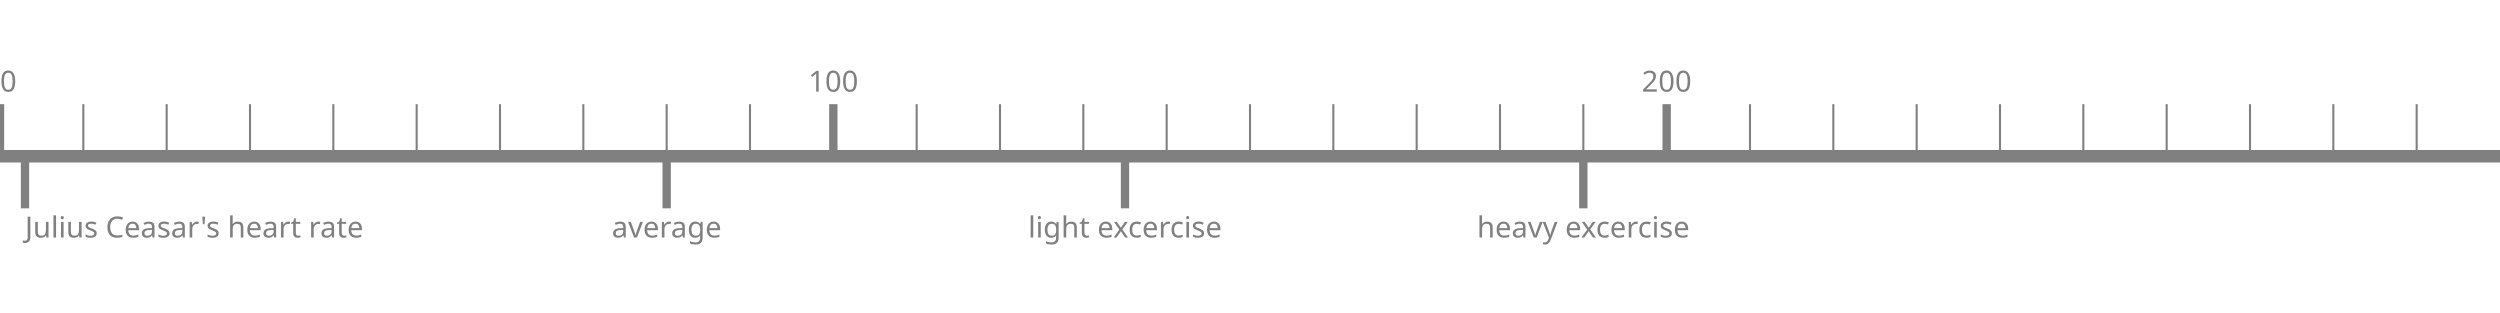
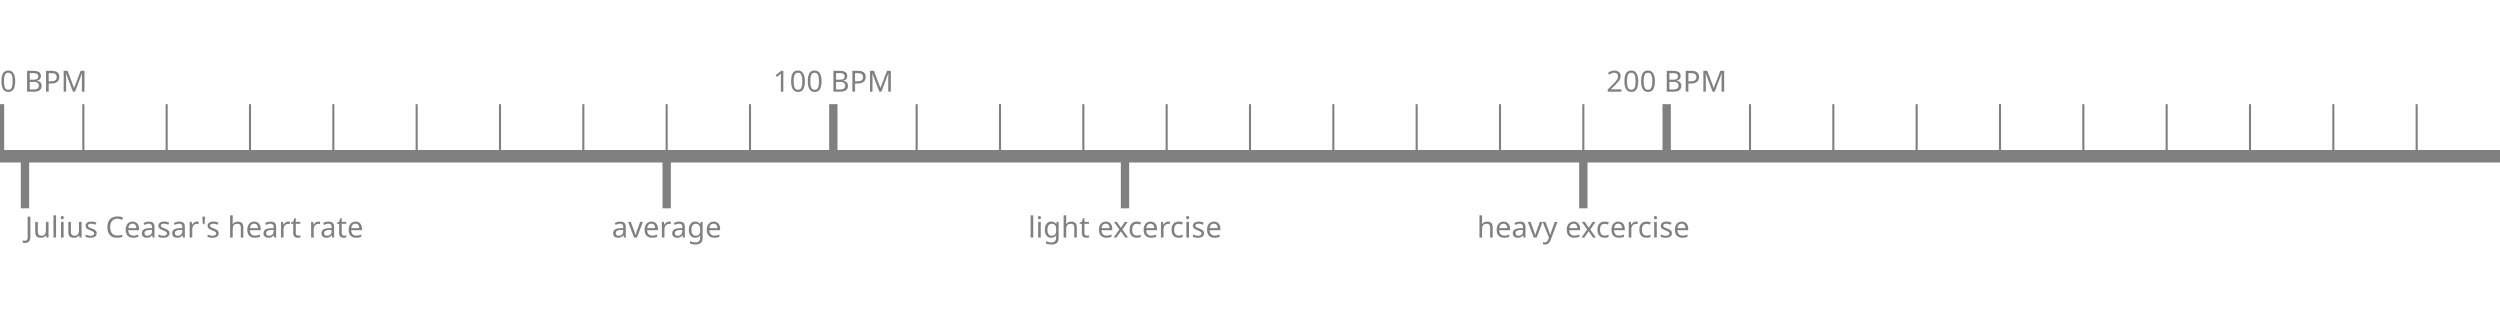
<svg xmlns="http://www.w3.org/2000/svg" width="600" height="75" id="svg2" version="1.1">
  <line stroke="grey" stroke-width="3" fill="None" x1="0" x2="600" y1="37.5" y2="37.5" />
  <line stroke="grey" stroke-width="2" fill="None" x1="160.0" x2="160.0" y1="37.5" y2="50.0" />
  <text x="160.0" y="57.0" font-family="sans-serif" font-size="7" text-anchor="middle" fill="grey">average</text>
  <line stroke="grey" stroke-width="2" fill="None" x1="6.0" x2="6.0" y1="37.5" y2="50.0" />
  <text x="6.0" y="57.0" font-family="sans-serif" font-size="7" text-anchor="start" fill="grey">Julius Ceasar's heart rate</text>
  <line stroke="grey" stroke-width="2" fill="None" x1="380.0" x2="380.0" y1="37.5" y2="50.0" />
  <text x="380.0" y="57.0" font-family="sans-serif" font-size="7" text-anchor="middle" fill="grey">heavy excercise</text>
  <line stroke="grey" stroke-width="2" fill="None" x1="270.0" x2="270.0" y1="37.5" y2="50.0" />
  <text x="270.0" y="57.0" font-family="sans-serif" font-size="7" text-anchor="middle" fill="grey">light excercise</text>
-   <text x="0.0" y="22.0" font-family="sans-serif" font-size="7" text-anchor="start" fill="grey">0</text>
+   <text x="0.0" y="22.0" font-family="sans-serif" font-size="7" text-anchor="start" fill="grey">0 BPM</text>
  <line stroke="grey" stroke-width="2" fill="None" x1="0.0" x2="0.0" y1="37.5" y2="25.0" />
  <line stroke="grey" stroke-width="0.5" fill="None" x1="20.0" x2="20.0" y1="37.5" y2="25.0" />
  <line stroke="grey" stroke-width="0.5" fill="None" x1="40.0" x2="40.0" y1="37.5" y2="25.0" />
  <line stroke="grey" stroke-width="0.5" fill="None" x1="60.0" x2="60.0" y1="37.5" y2="25.0" />
  <line stroke="grey" stroke-width="0.5" fill="None" x1="80.0" x2="80.0" y1="37.5" y2="25.0" />
  <line stroke="grey" stroke-width="0.5" fill="None" x1="100.0" x2="100.0" y1="37.5" y2="25.0" />
  <line stroke="grey" stroke-width="0.5" fill="None" x1="120.0" x2="120.0" y1="37.5" y2="25.0" />
  <line stroke="grey" stroke-width="0.5" fill="None" x1="140.0" x2="140.0" y1="37.5" y2="25.0" />
  <line stroke="grey" stroke-width="0.5" fill="None" x1="160.0" x2="160.0" y1="37.5" y2="25.0" />
  <line stroke="grey" stroke-width="0.5" fill="None" x1="180.0" x2="180.0" y1="37.5" y2="25.0" />
-   <text x="200.0" y="22.0" font-family="sans-serif" font-size="7" text-anchor="middle" fill="grey">100</text>
+   <text x="200.0" y="22.0" font-family="sans-serif" font-size="7" text-anchor="middle" fill="grey">100 BPM</text>
  <line stroke="grey" stroke-width="2" fill="None" x1="200.0" x2="200.0" y1="37.5" y2="25.0" />
  <line stroke="grey" stroke-width="0.5" fill="None" x1="220.0" x2="220.0" y1="37.5" y2="25.0" />
  <line stroke="grey" stroke-width="0.5" fill="None" x1="240.0" x2="240.0" y1="37.5" y2="25.0" />
  <line stroke="grey" stroke-width="0.5" fill="None" x1="260.0" x2="260.0" y1="37.5" y2="25.0" />
  <line stroke="grey" stroke-width="0.5" fill="None" x1="280.0" x2="280.0" y1="37.5" y2="25.0" />
  <line stroke="grey" stroke-width="0.5" fill="None" x1="300.0" x2="300.0" y1="37.5" y2="25.0" />
  <line stroke="grey" stroke-width="0.5" fill="None" x1="320.0" x2="320.0" y1="37.5" y2="25.0" />
  <line stroke="grey" stroke-width="0.5" fill="None" x1="340.0" x2="340.0" y1="37.5" y2="25.0" />
  <line stroke="grey" stroke-width="0.5" fill="None" x1="360.0" x2="360.0" y1="37.5" y2="25.0" />
  <line stroke="grey" stroke-width="0.5" fill="None" x1="380.0" x2="380.0" y1="37.5" y2="25.0" />
-   <text x="400.0" y="22.0" font-family="sans-serif" font-size="7" text-anchor="middle" fill="grey">200</text>
+   <text x="400.0" y="22.0" font-family="sans-serif" font-size="7" text-anchor="middle" fill="grey">200 BPM</text>
  <line stroke="grey" stroke-width="2" fill="None" x1="400.0" x2="400.0" y1="37.5" y2="25.0" />
  <line stroke="grey" stroke-width="0.5" fill="None" x1="420.0" x2="420.0" y1="37.5" y2="25.0" />
  <line stroke="grey" stroke-width="0.5" fill="None" x1="440.0" x2="440.0" y1="37.5" y2="25.0" />
  <line stroke="grey" stroke-width="0.5" fill="None" x1="460.0" x2="460.0" y1="37.5" y2="25.0" />
  <line stroke="grey" stroke-width="0.5" fill="None" x1="480.0" x2="480.0" y1="37.5" y2="25.0" />
  <line stroke="grey" stroke-width="0.5" fill="None" x1="500.0" x2="500.0" y1="37.5" y2="25.0" />
  <line stroke="grey" stroke-width="0.5" fill="None" x1="520.0" x2="520.0" y1="37.5" y2="25.0" />
  <line stroke="grey" stroke-width="0.5" fill="None" x1="540.0" x2="540.0" y1="37.5" y2="25.0" />
  <line stroke="grey" stroke-width="0.5" fill="None" x1="560.0" x2="560.0" y1="37.5" y2="25.0" />
  <line stroke="grey" stroke-width="0.5" fill="None" x1="580.0" x2="580.0" y1="37.5" y2="25.0" />
</svg>
